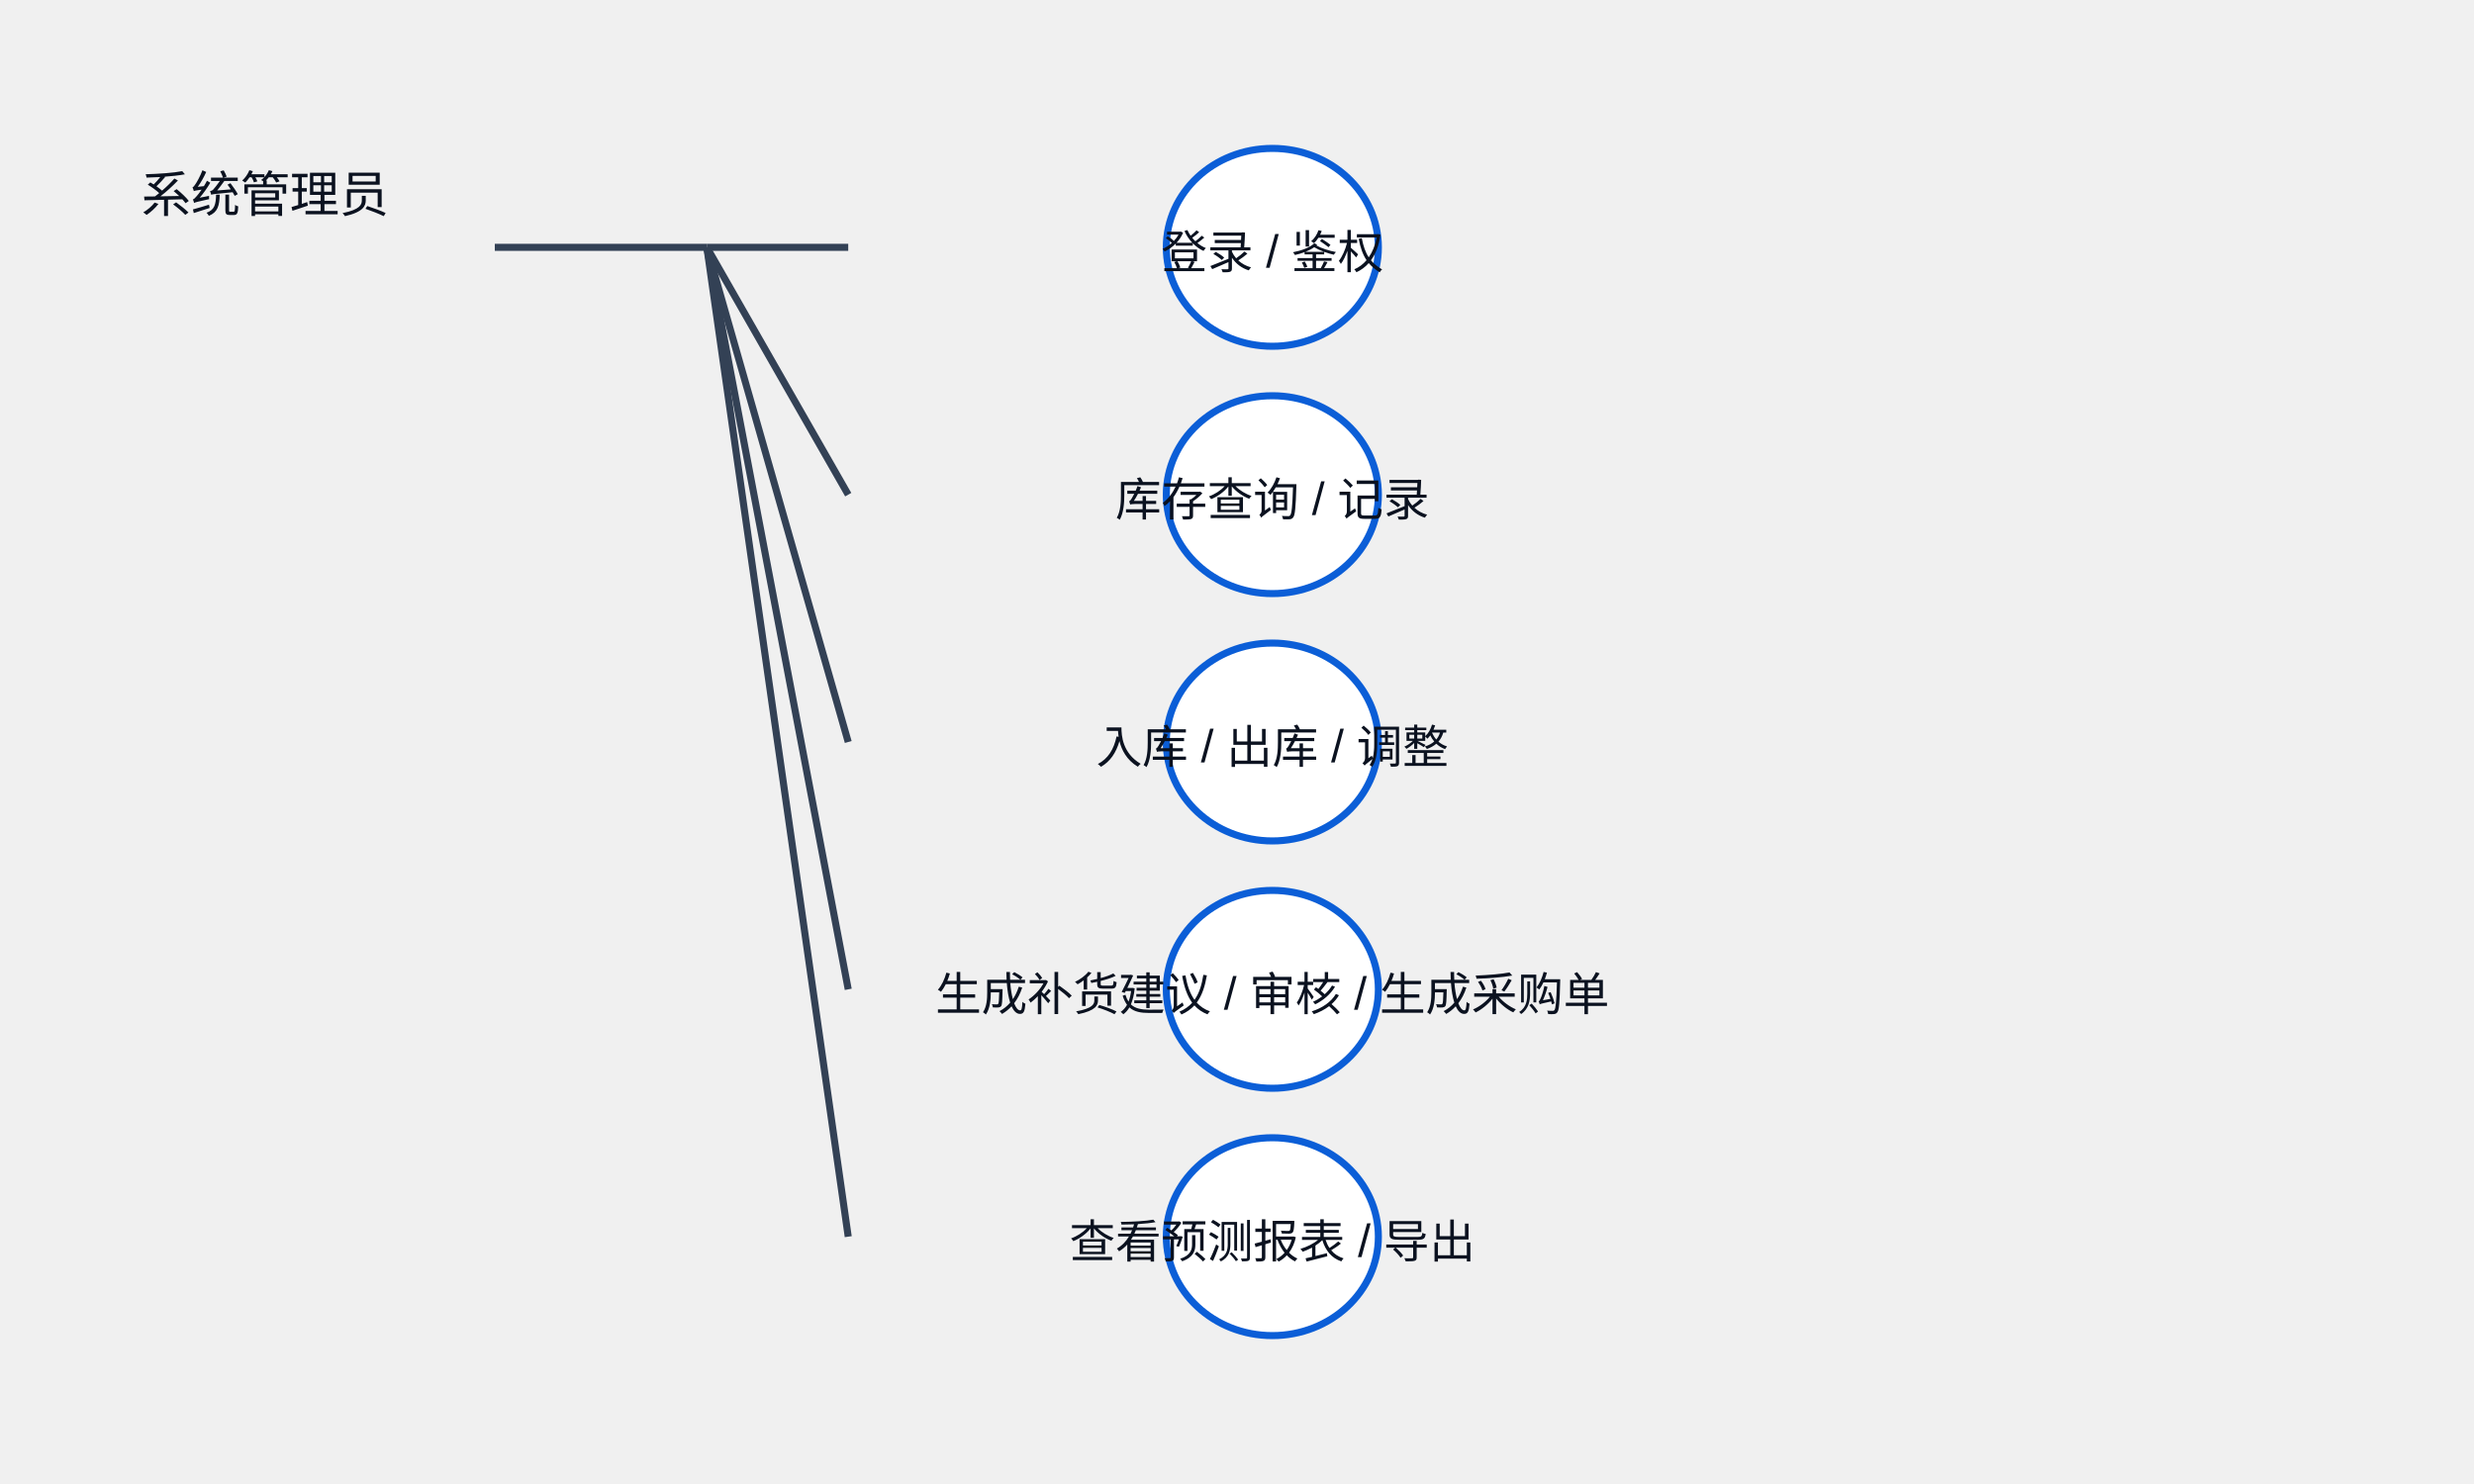
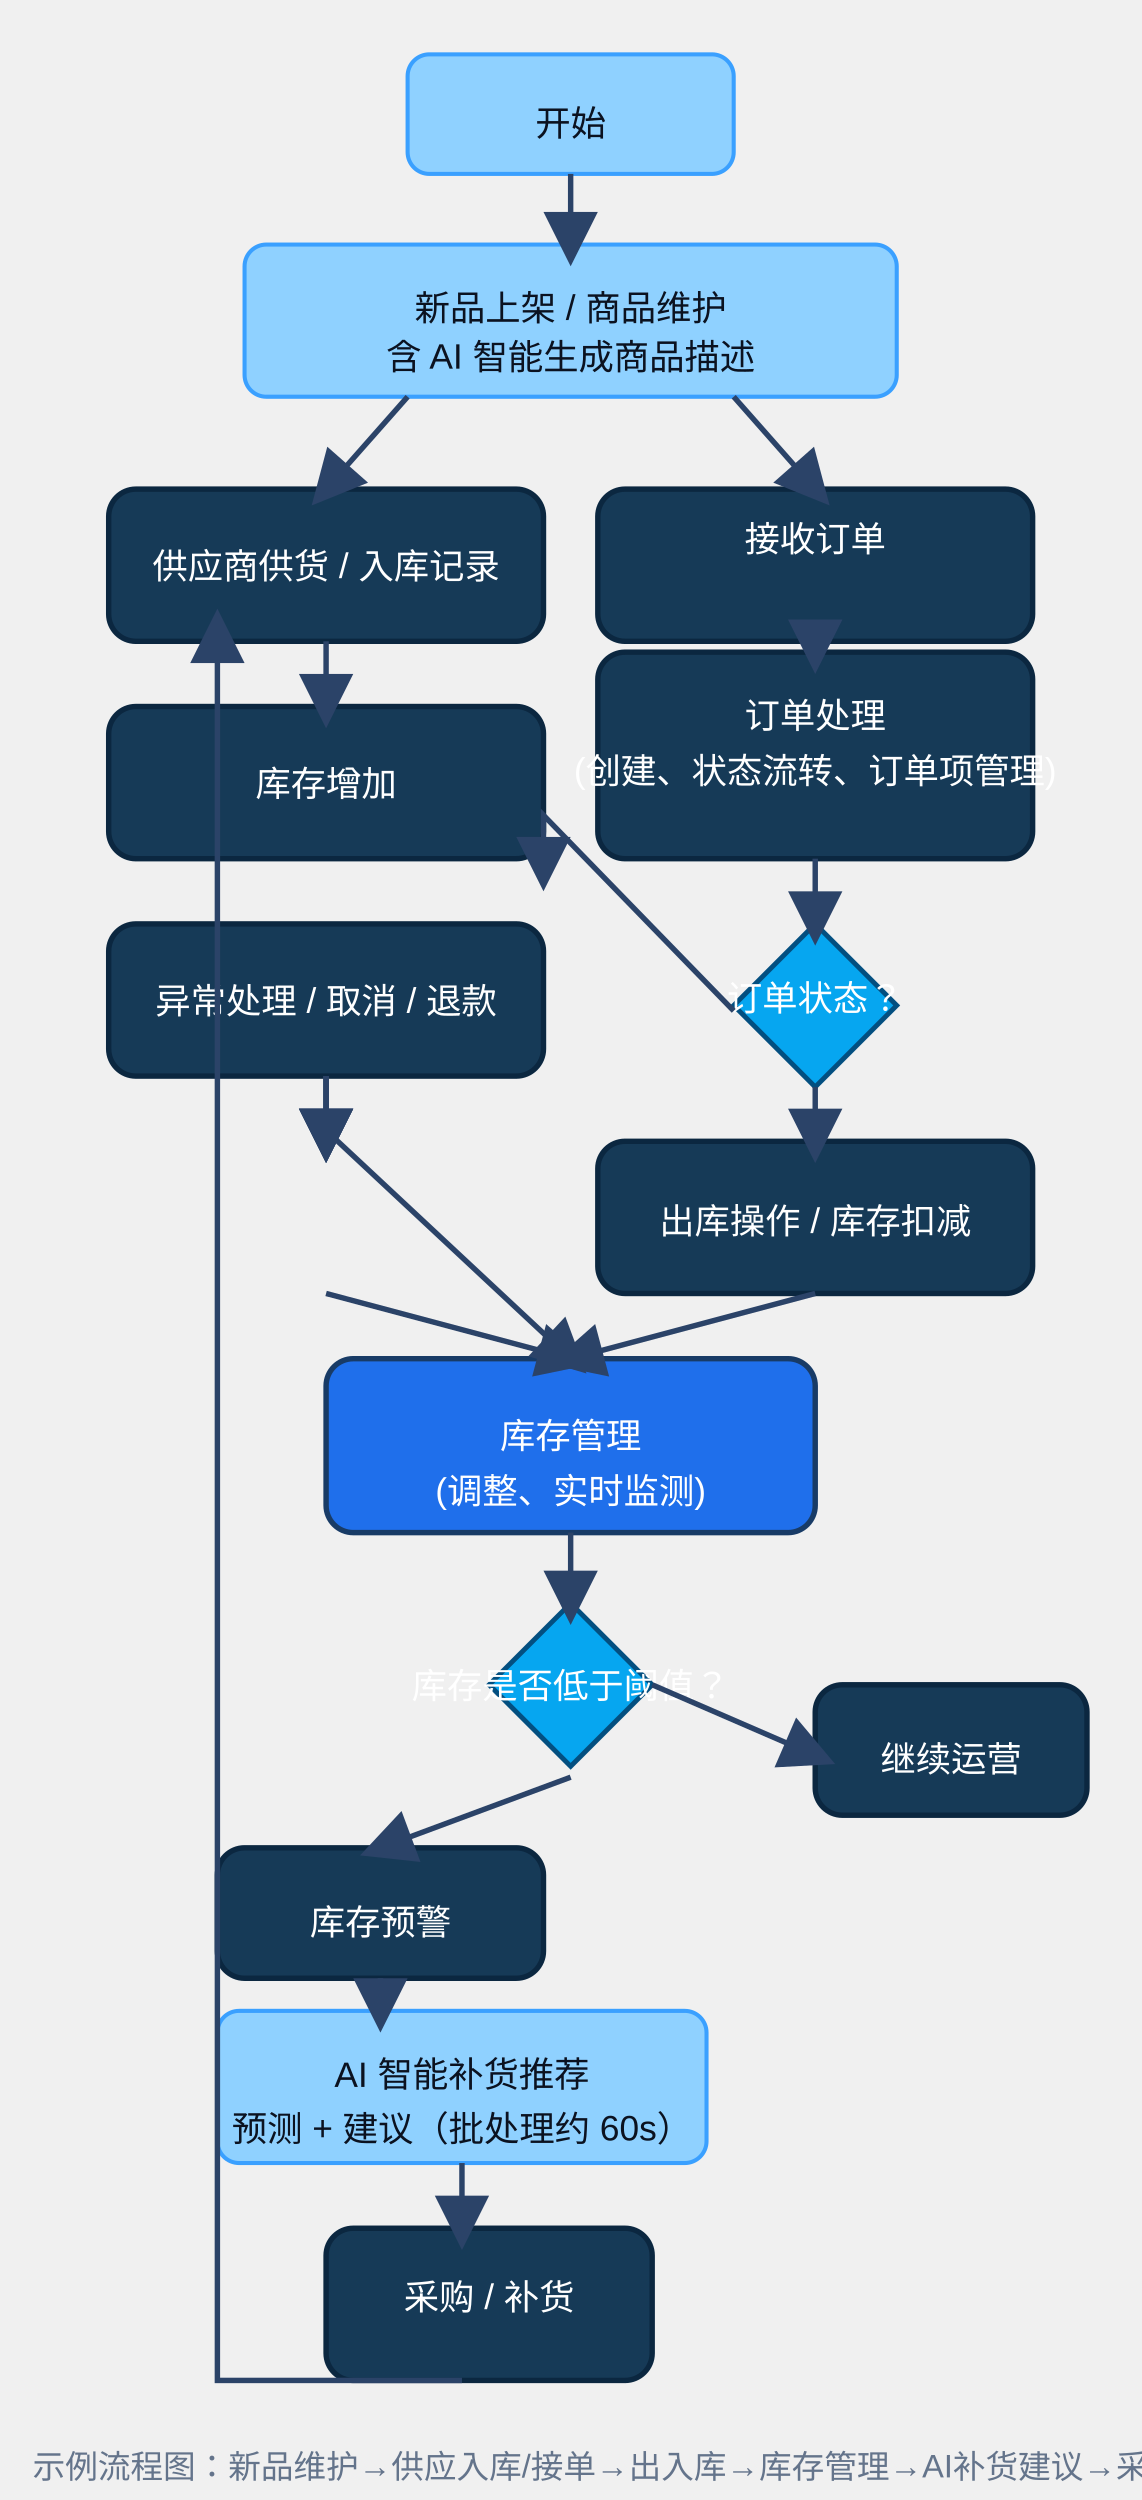
- <svg xmlns="http://www.w3.org/2000/svg" width="700" height="420" viewBox="0 0 700 420">
+ <svg xmlns="http://www.w3.org/2000/svg" width="420" height="920" viewBox="0 0 420 920" role="img" aria-label="系统业务流程 - 用例/流程图">
+   <defs>
+     <marker id="arrow" markerWidth="10" markerHeight="10" refX="6" refY="5" orient="auto">
+       <path d="M0 0 L10 5 L0 10 z" fill="#2b4368" />
+     </marker>
+   </defs>
  <style>
-     .actor { font-family: Arial, sans-serif; font-size:14px; fill:#0b1220; }
-     .oval { fill:#fff; stroke:#0b5ed7; stroke-width:2; rx:30; }
-     .line { stroke:#334155; stroke-width:2; }
-     .label { font-family: Arial, sans-serif; font-size:13px; fill:#0b1220; }
+     .bg { fill: #ffffff; }
+     .box { fill:#1f6feb; stroke:#183b66; stroke-width:2; rx:10; }
+     .box-dark { fill:#163a57; stroke:#0b2740; stroke-width:2; rx:10; }
+     .box-light { fill:#8fd1ff; stroke:#3aa0ff; stroke-width:1.5; rx:8; }
+     .text { font-family: "Helvetica Neue", Arial, sans-serif; font-size:13px; fill:#ffffff; }
+     .text-dark { font-family: "Helvetica Neue", Arial, sans-serif; font-size:13px; fill:#0b1220; }
+     .note { font-family: Arial, sans-serif; font-size:12px; fill:#64748b; }
+     .diamond { fill:#06a6f0; stroke:#034f80; stroke-width:1.8; }
+     .line { stroke:#2b4368; stroke-width:2; fill:none; marker-end: url(#arrow); }
  </style>
-   <text class="actor" x="40" y="60">系统管理员</text>
-   <line class="line" x1="140" y1="70" x2="200" y2="70" />
-   <ellipse class="oval" cx="360" cy="70" rx="120" ry="28" />
-   <text class="label" x="360" y="76" text-anchor="middle">登录 / 鉴权</text>
-   <ellipse class="oval" cx="360" cy="140" rx="120" ry="28" />
-   <text class="label" x="360" y="146" text-anchor="middle">库存查询 / 记录</text>
-   <ellipse class="oval" cx="360" cy="210" rx="120" ry="28" />
-   <text class="label" x="360" y="216" text-anchor="middle">入库 / 出库 / 调整</text>
-   <ellipse class="oval" cx="360" cy="280" rx="140" ry="28" />
-   <text class="label" x="360" y="286" text-anchor="middle">生成补货建议 / 审核 / 生成采购单</text>
-   <ellipse class="oval" cx="360" cy="350" rx="120" ry="28" />
-   <text class="label" x="360" y="356" text-anchor="middle">查看预测报表 / 导出</text>
-   <line class="line" x1="200" y1="70" x2="240" y2="70" />
-   <line class="line" x1="200" y1="70" x2="240" y2="140" />
-   <line class="line" x1="200" y1="70" x2="240" y2="210" />
-   <line class="line" x1="200" y1="70" x2="240" y2="280" />
-   <line class="line" x1="200" y1="70" x2="240" y2="350" />
+   <rect class="box-light" x="150" y="20" width="120" height="44" rx="22" />
+   <text class="text-dark" x="210" y="50" text-anchor="middle">开始</text>
+   <rect class="box-light" x="90" y="90" width="240" height="56" />
+   <text class="text-dark" x="210" y="118" text-anchor="middle">新品上架 / 商品维护</text>
+   <text class="text-dark" x="210" y="136" text-anchor="middle">含 AI 智能生成商品描述</text>
+   <path class="line" d="M210 64 L210 90" />
+   <rect class="box-dark" x="40" y="180" width="160" height="56" rx="8" />
+   <text class="text" x="120" y="213" text-anchor="middle">供应商供货 / 入库记录</text>
+   <path class="line" d="M150 146 L120 180" />
+   <rect class="box-dark" x="220" y="180" width="160" height="56" rx="8" />
+   <text class="text" x="300" y="203" text-anchor="middle">接收订单</text>
+   <path class="line" d="M270 146 L300 180" />
+   <rect class="box-dark" x="40" y="260" width="160" height="56" rx="8" />
+   <text class="text" x="120" y="293" text-anchor="middle">库存增加</text>
+   <path class="line" d="M120 236 L120 260" marker-end="url(#arrow)" />
+   <rect class="box-dark" x="220" y="240" width="160" height="76" rx="8" />
+   <text class="text" x="300" y="268" text-anchor="middle">订单处理</text>
+   <text class="text" x="300" y="288" text-anchor="middle">(创建、状态流转、订单项管理)</text>
+   <path class="line" d="M300 236 L300 240" marker-end="url(#arrow)" />
+   <polygon class="diamond" points="300,340 330,370 300,400 270,370" />
+   <text class="text" x="300" y="372" text-anchor="middle">订单状态？</text>
+   <path class="line" d="M300 316 L300 340" marker-end="url(#arrow)" />
+   <rect class="box-dark" x="220" y="420" width="160" height="56" rx="8" />
+   <text class="text" x="300" y="454" text-anchor="middle">出库操作 / 库存扣减</text>
+   <path class="line" d="M300 400 L300 420" marker-end="url(#arrow)" />
+   <path class="line" d="M270 372 L200 300 L200 320" />
+   <rect class="box-dark" x="40" y="340" width="160" height="56" rx="8" />
+   <text class="text" x="120" y="373" text-anchor="middle">异常处理 / 取消 / 退款</text>
+   <path class="line" d="M120 396 L120 420" marker-end="url(#arrow)" />
+   <path class="line" d="M120 396 L120 420" />
+   <path class="line" d="M120 396 L120 420" />
+   <rect class="box" x="120" y="500" width="180" height="64" rx="10" />
+   <text class="text" x="210" y="533" text-anchor="middle">库存管理</text>
+   <text class="text" x="210" y="553" text-anchor="middle">(调整、实时监测)</text>
+   <path class="line" d="M120 416 L210 500" marker-end="url(#arrow)" />
+   <path class="line" d="M300 476 L210 500" marker-end="url(#arrow)" />
+   <path class="line" d="M120 476 L210 500" marker-end="url(#arrow)" />
+   <polygon class="diamond" points="210,590 240,620 210,650 180,620" />
+   <text class="text" x="210" y="625" text-anchor="middle">库存是否低于阈值？</text>
+   <path class="line" d="M210 564 L210 590" marker-end="url(#arrow)" />
+   <rect class="box-dark" x="300" y="620" width="100" height="48" rx="8" />
+   <text class="text" x="350" y="652" text-anchor="middle">继续运营</text>
+   <path class="line" d="M240 620 L300 646" marker-end="url(#arrow)" />
+   <rect class="box-dark" x="80" y="680" width="120" height="48" rx="8" />
+   <text class="text" x="140" y="712" text-anchor="middle">库存预警</text>
+   <path class="line" d="M210 654 L140 680" marker-end="url(#arrow)" />
+   <rect class="box-light" x="80" y="740" width="180" height="56" rx="10" />
+   <text class="text-dark" x="170" y="768" text-anchor="middle">AI 智能补货推荐</text>
+   <text class="text-dark" x="170" y="788" text-anchor="middle">预测 + 建议（批处理约 60s）</text>
+   <path class="line" d="M140 728 L140 740" marker-end="url(#arrow)" />
+   <rect class="box-dark" x="120" y="820" width="120" height="56" rx="8" />
+   <text class="text" x="180" y="850" text-anchor="middle">采购 / 补货</text>
+   <path class="line" d="M170 796 L170 820" marker-end="url(#arrow)" />
+   <path class="line" d="M170 876 L80 876 L80 232" marker-end="url(#arrow)" />
+   <text class="note" x="12" y="912">示例流程图：新品维护→供应入库/接单→出入库→库存管理→AI补货建议→采购</text>
</svg>
